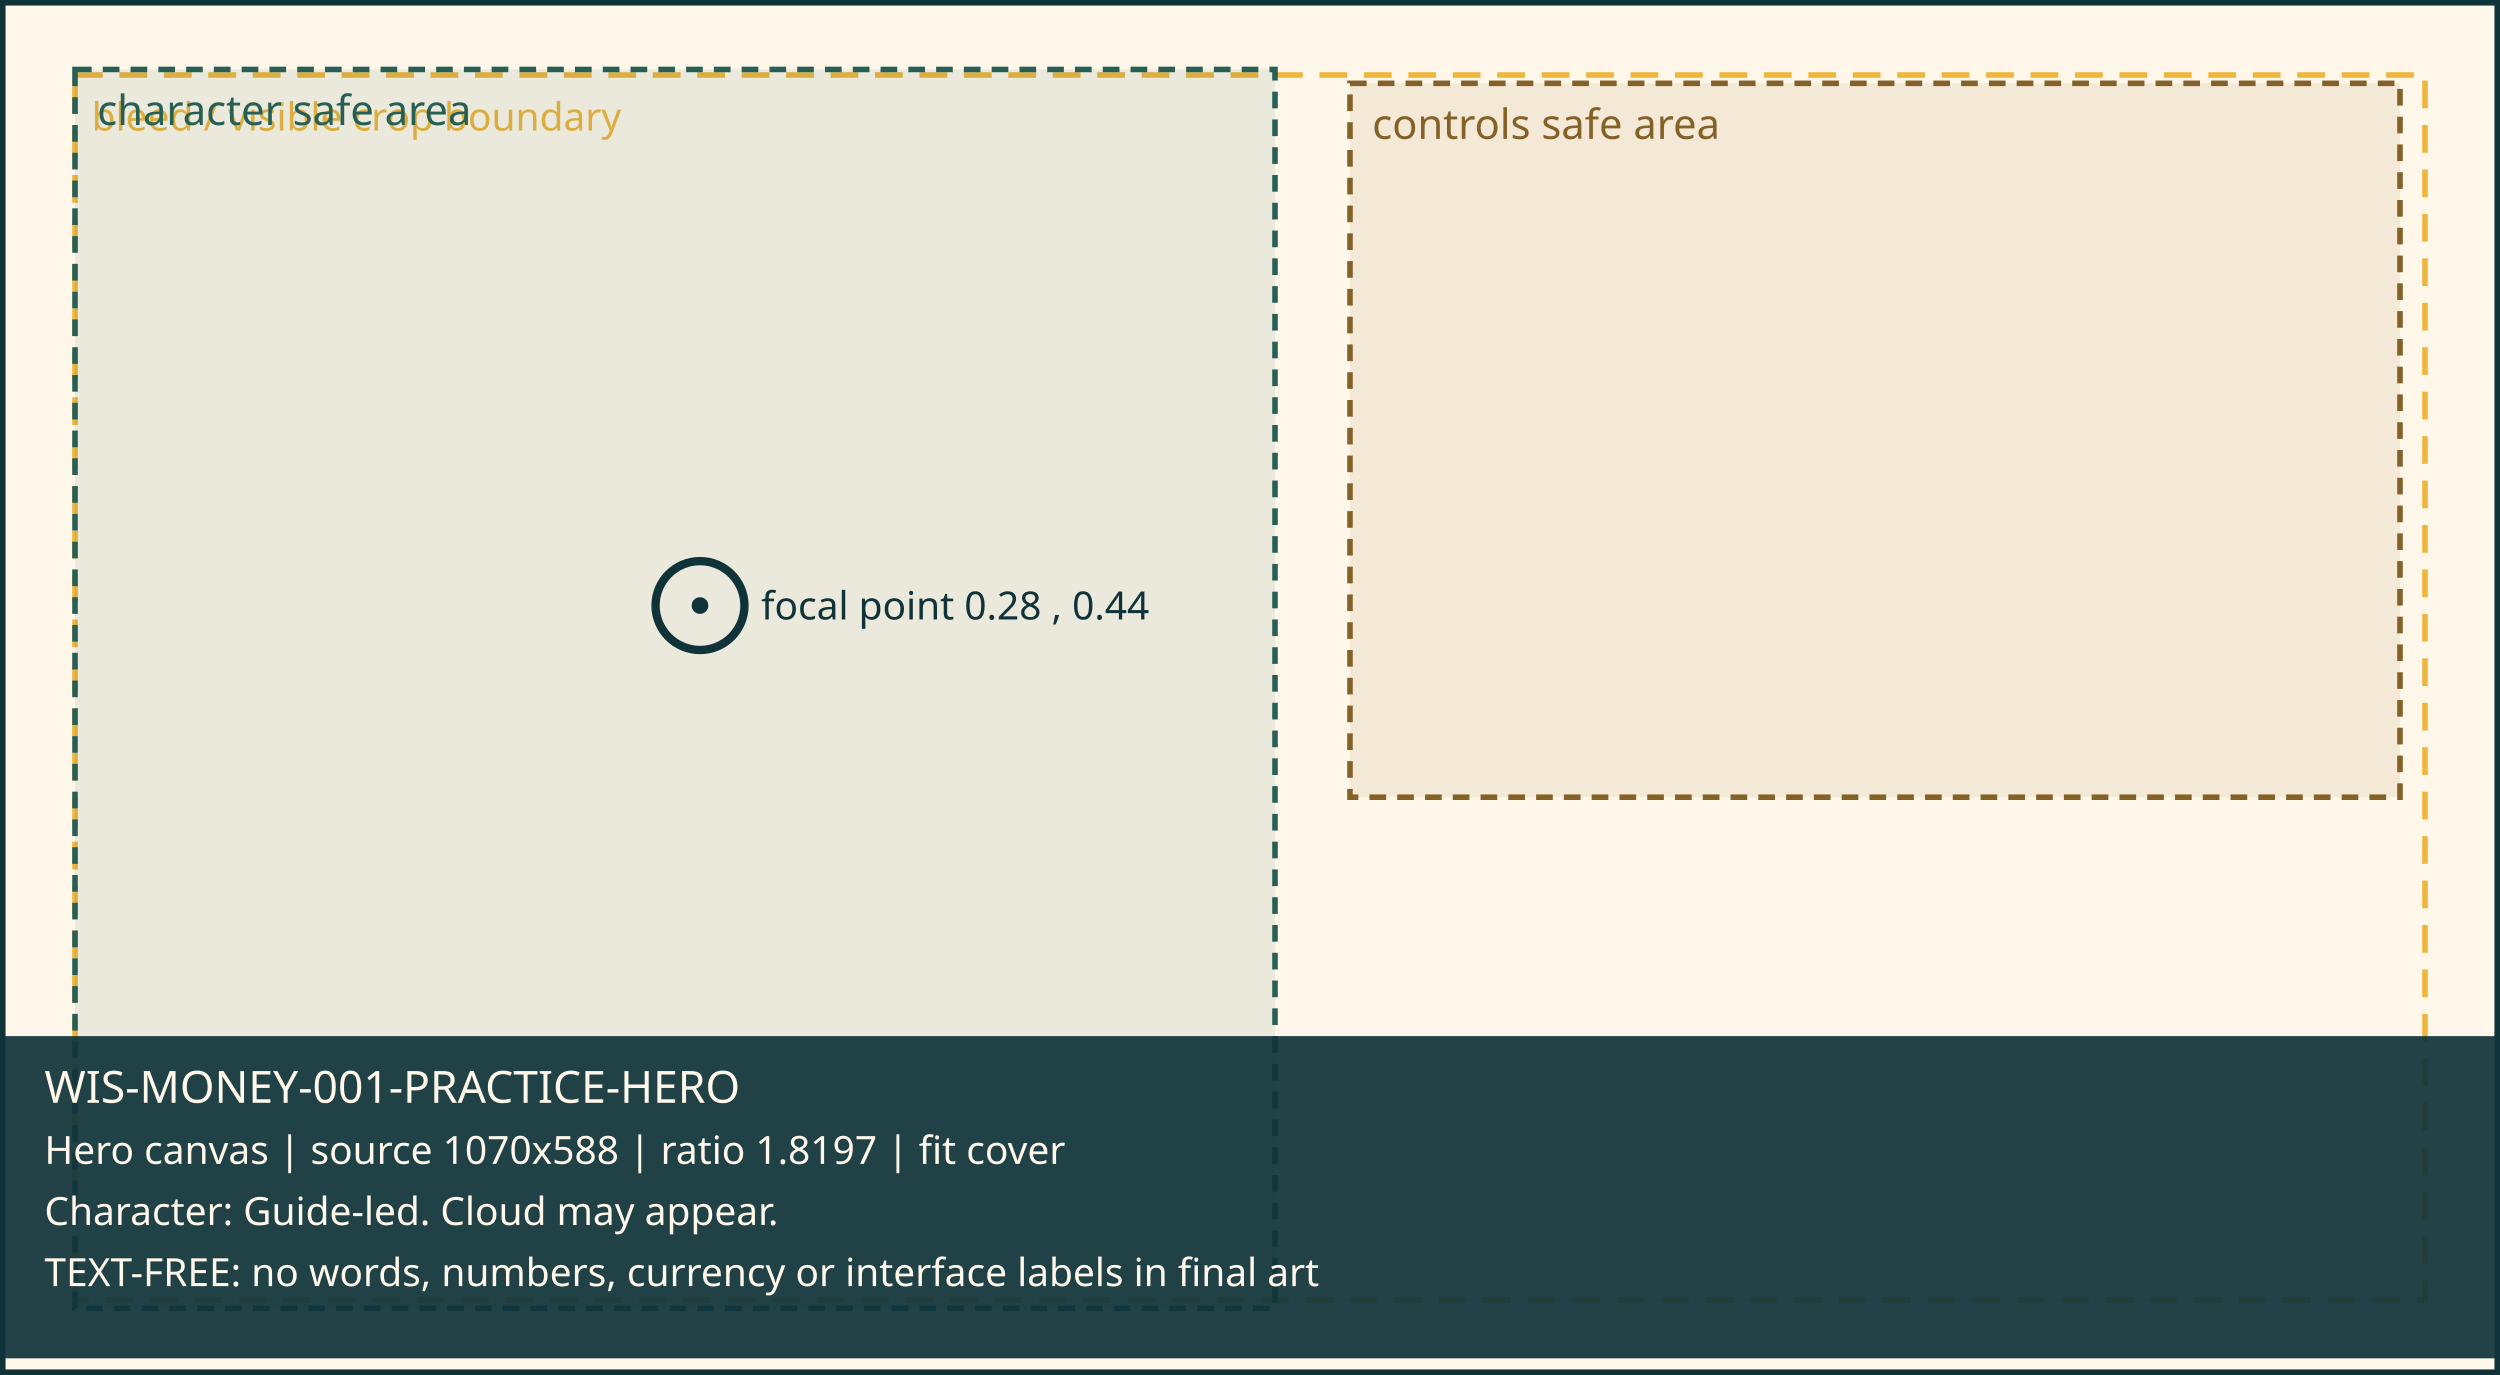
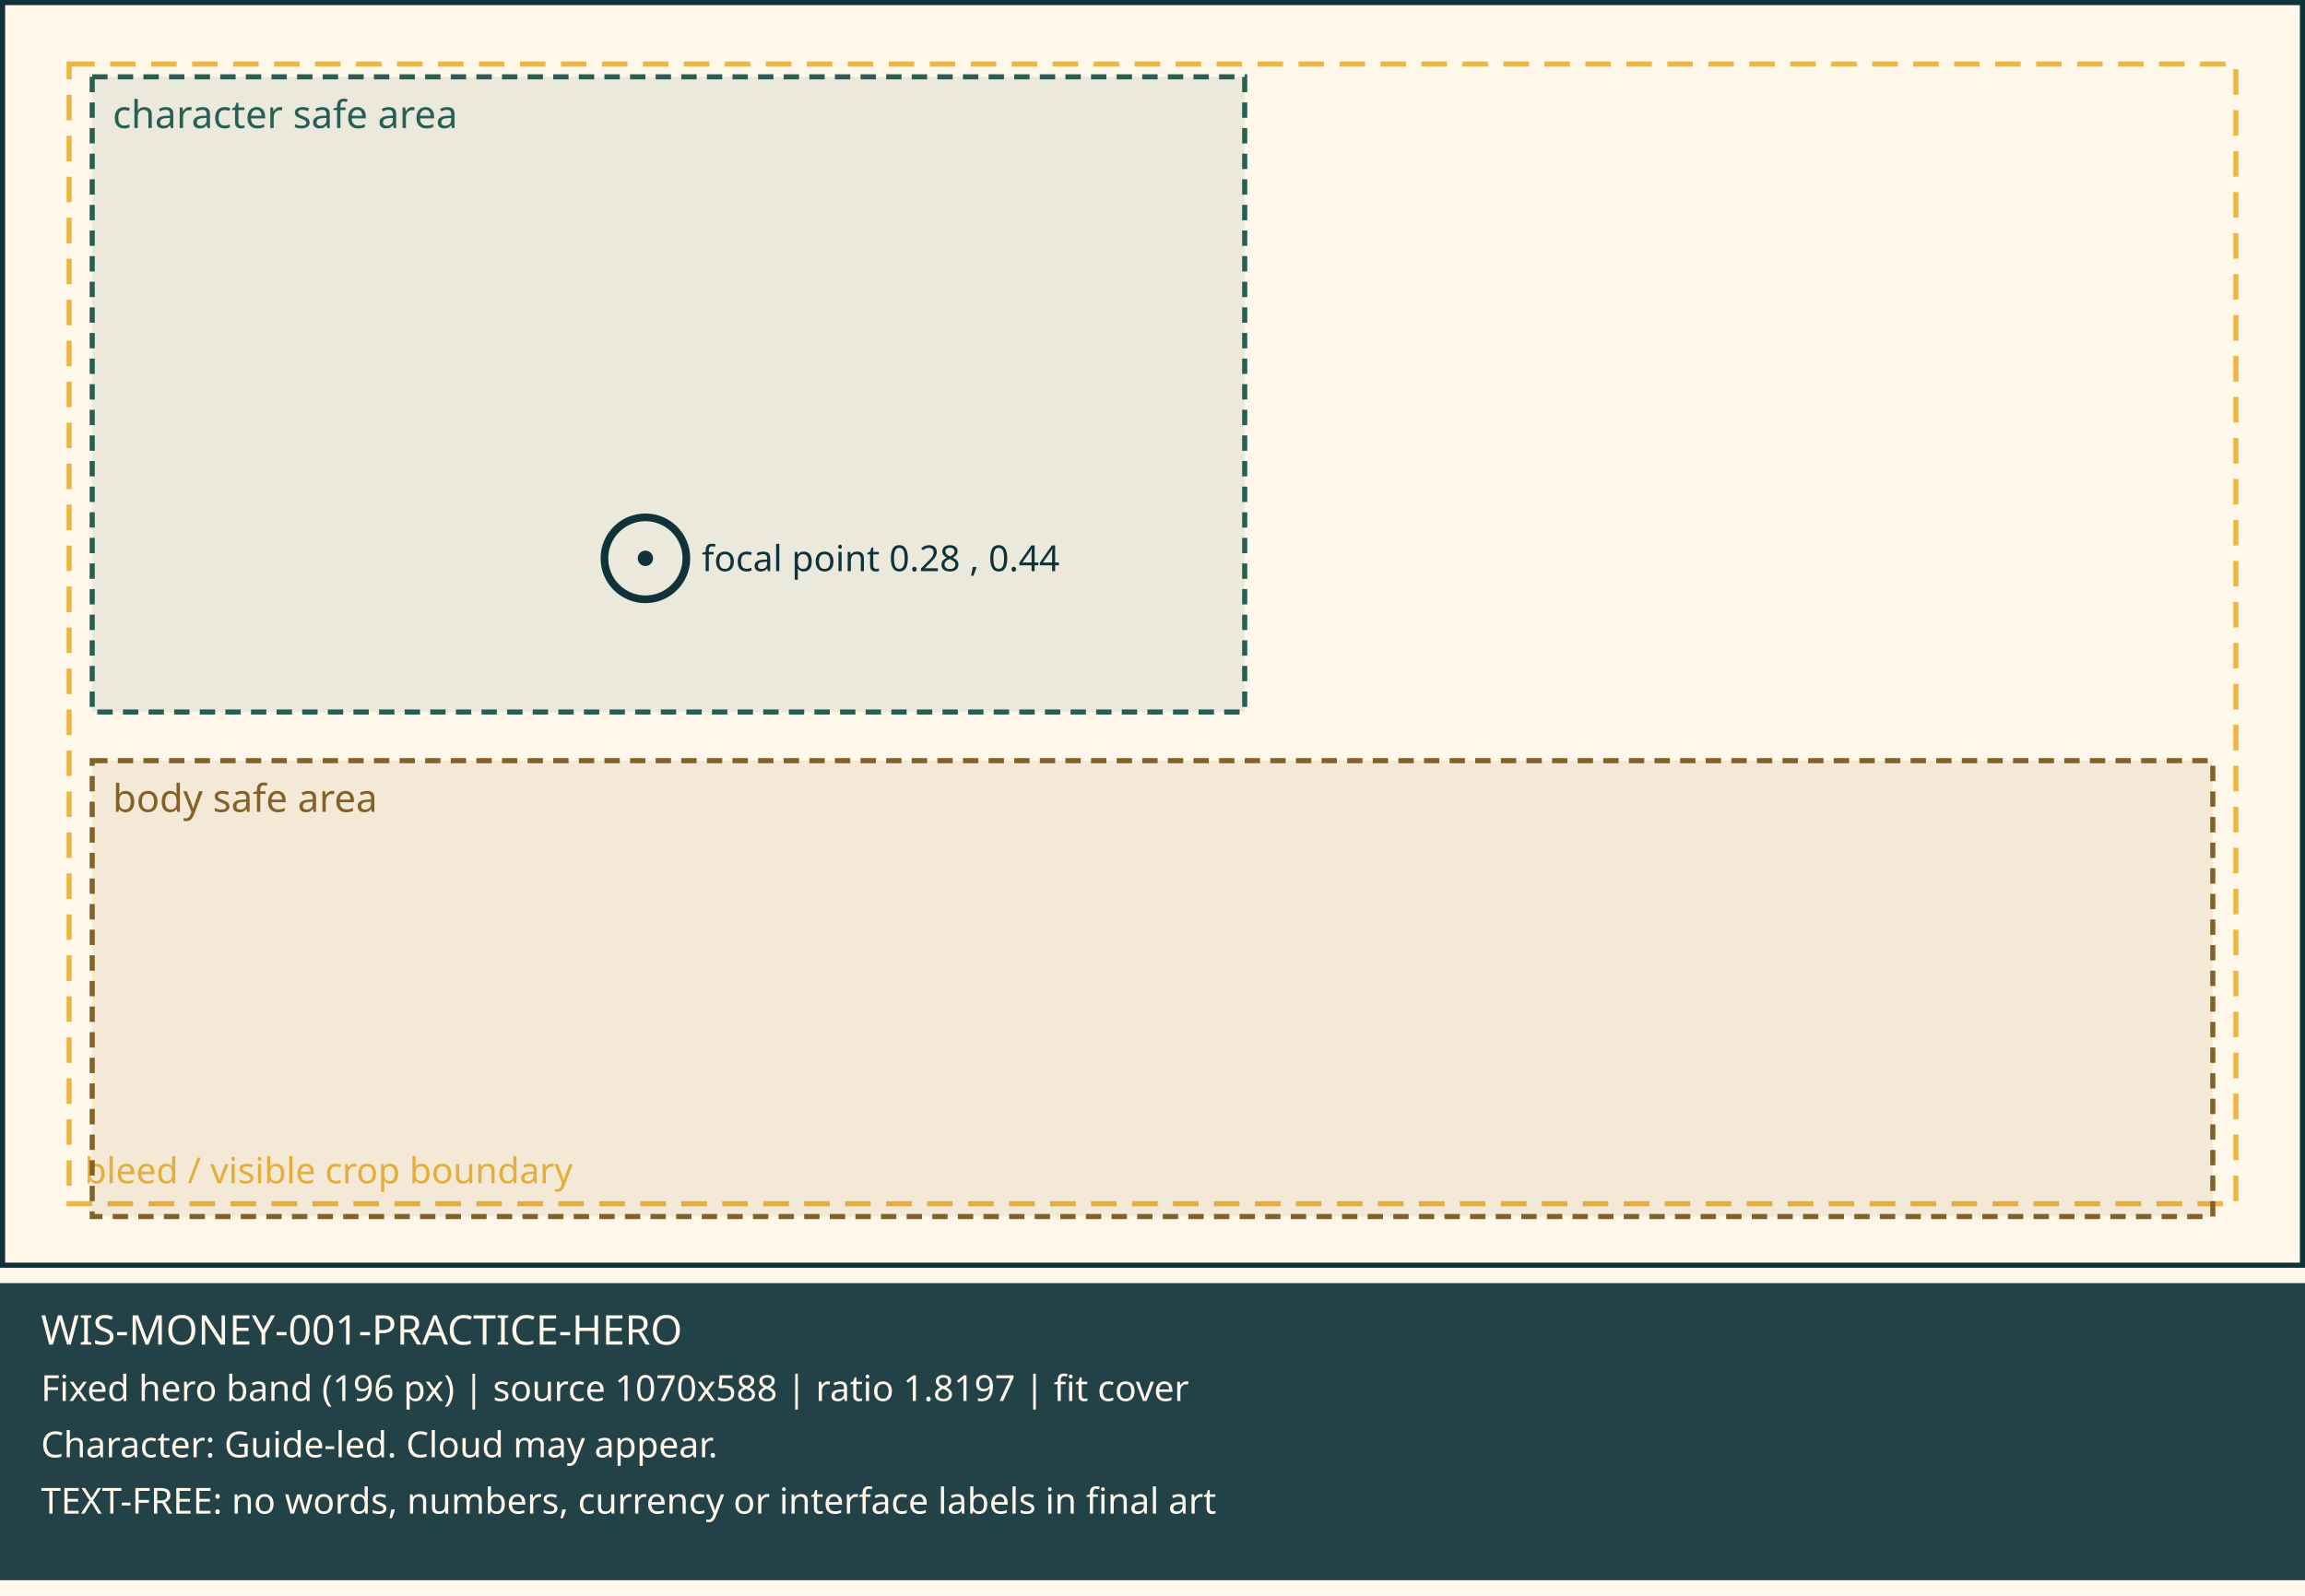
- <svg xmlns="http://www.w3.org/2000/svg" width="900" height="495" viewBox="0 0 900 495">
-   <rect width="900" height="495" fill="#FFF8EA" />
+ <svg xmlns="http://www.w3.org/2000/svg" width="900" height="623" viewBox="0 0 900 623">
+   <rect width="900" height="623" fill="#FFF8EA" />
  <rect x="1" y="1" width="898" height="493" fill="none" stroke="#10333A" stroke-width="2" />
-   <rect x="27" y="27" width="846" height="441" fill="none" stroke="#EFB63D" stroke-width="2" stroke-dasharray="10 6" />
-   <text x="33" y="47" font-family="sans-serif" font-size="14" fill="#EFB63D">bleed / visible crop boundary</text>
-   <rect x="27" y="25" width="432" height="446" fill="#285F54" fill-opacity="0.10" stroke="#285F54" stroke-width="2" stroke-dasharray="6 4" />
-   <text x="35" y="45" font-family="sans-serif" font-size="15" fill="#285F54">character safe area</text>
-   <rect x="486" y="30" width="378" height="257" fill="#846126" fill-opacity="0.10" stroke="#846126" stroke-width="2" stroke-dasharray="6 4" />
-   <text x="494" y="50" font-family="sans-serif" font-size="15" fill="#846126">controls safe area</text>
+   <rect x="27" y="25" width="846" height="445" fill="none" stroke="#EFB63D" stroke-width="2" stroke-dasharray="10 6" />
+   <text x="33" y="462" font-family="sans-serif" font-size="14" fill="#EFB63D">bleed / visible crop boundary</text>
+   <rect x="36" y="297" width="828" height="178" fill="#846126" fill-opacity="0.10" stroke="#846126" stroke-width="2" stroke-dasharray="6 4" />
+   <text x="44" y="317" font-family="sans-serif" font-size="15" fill="#846126">body safe area</text>
+   <rect x="36" y="30" width="450" height="248" fill="#285F54" fill-opacity="0.10" stroke="#285F54" stroke-width="2" stroke-dasharray="6 4" />
+   <text x="44" y="50" font-family="sans-serif" font-size="15" fill="#285F54">character safe area</text>
  <circle cx="252" cy="218" r="16" fill="none" stroke="#10333A" stroke-width="3" />
  <circle cx="252" cy="218" r="3" fill="#10333A" />
  <text x="274" y="223" font-family="sans-serif" font-size="14" fill="#10333A">focal point 0.28 , 0.44</text>
-   <rect x="0" y="373" width="900" height="116" fill="#10333A" fill-opacity="0.92" />
-   <text x="16" y="397" font-family="sans-serif" font-size="16" fill="#FFF8EA">WIS-MONEY-001-PRACTICE-HERO</text>
-   <text x="16" y="419" font-family="sans-serif" font-size="14" fill="#FFF8EA">Hero canvas  |  source 1070x588  |  ratio 1.8197  |  fit cover</text>
-   <text x="16" y="441" font-family="sans-serif" font-size="14" fill="#FFF8EA">Character: Guide-led. Cloud may appear.</text>
-   <text x="16" y="463" font-family="sans-serif" font-size="14" fill="#FFF8EA">TEXT-FREE: no words, numbers, currency or interface labels in final art</text>
+   <rect x="0" y="501" width="900" height="116" fill="#10333A" fill-opacity="0.92" />
+   <text x="16" y="525" font-family="sans-serif" font-size="16" fill="#FFF8EA">WIS-MONEY-001-PRACTICE-HERO</text>
+   <text x="16" y="547" font-family="sans-serif" font-size="14" fill="#FFF8EA">Fixed hero band (196 px)  |  source 1070x588  |  ratio 1.8197  |  fit cover</text>
+   <text x="16" y="569" font-family="sans-serif" font-size="14" fill="#FFF8EA">Character: Guide-led. Cloud may appear.</text>
+   <text x="16" y="591" font-family="sans-serif" font-size="14" fill="#FFF8EA">TEXT-FREE: no words, numbers, currency or interface labels in final art</text>
</svg>
